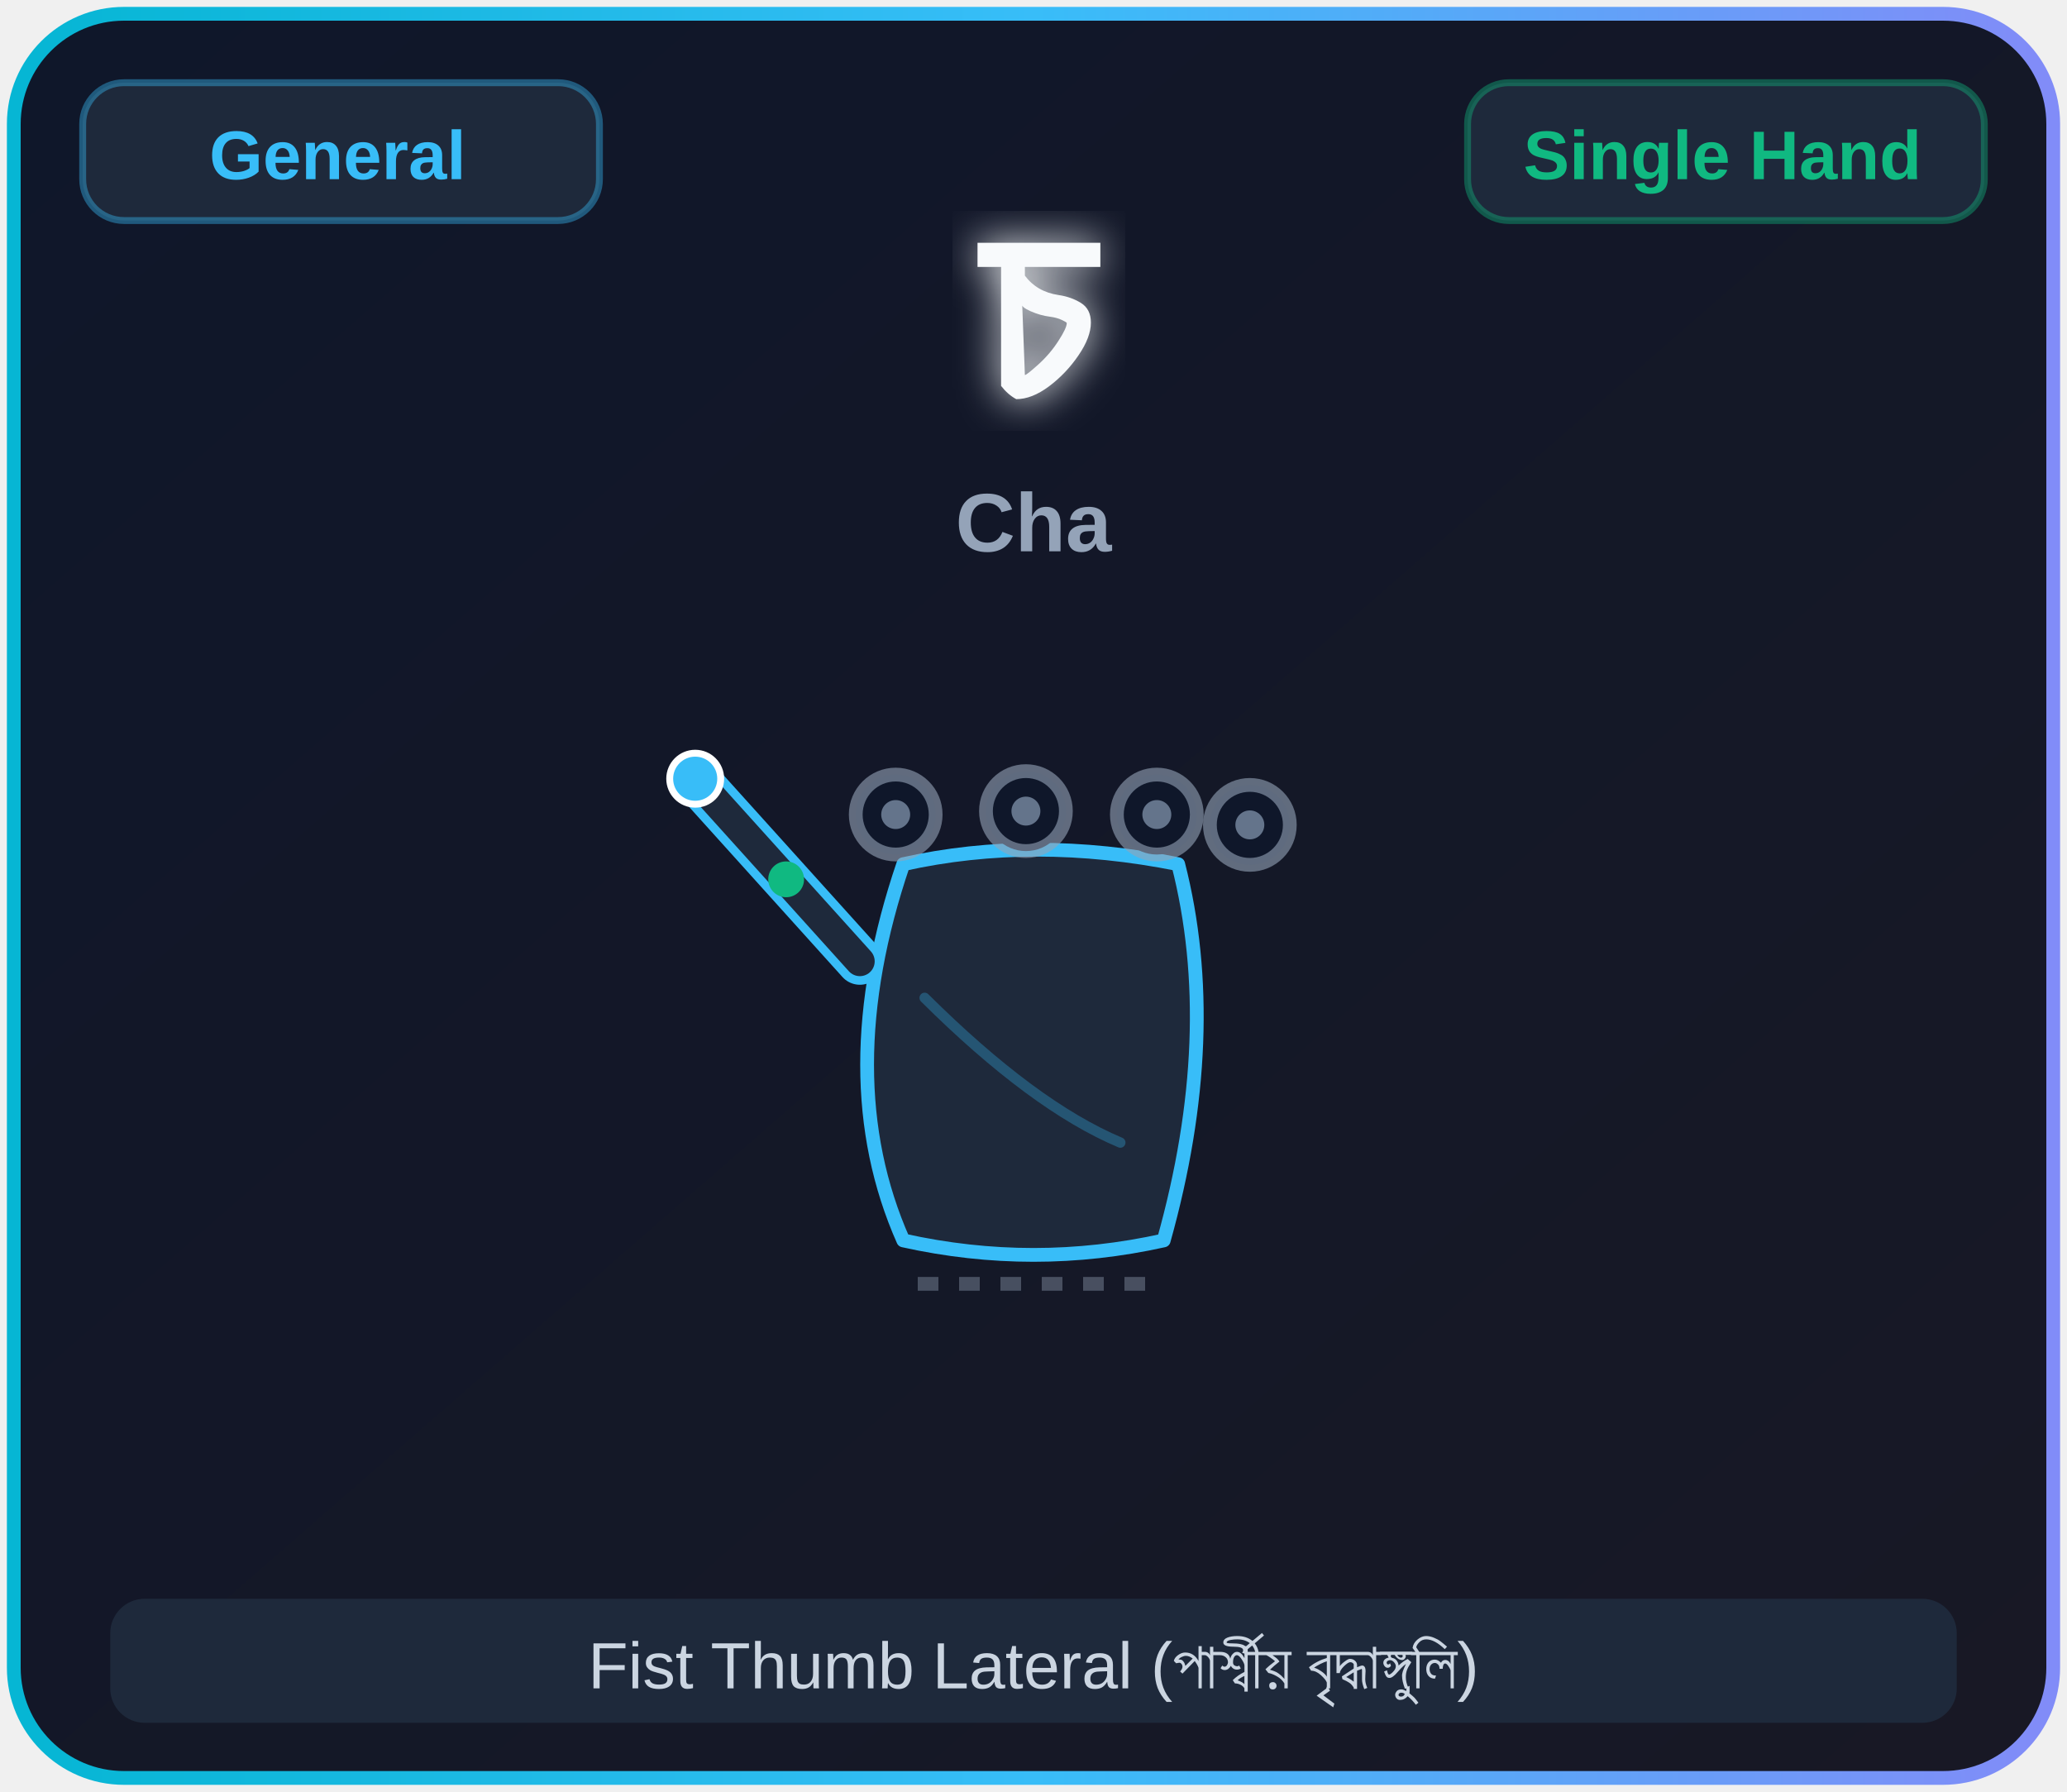
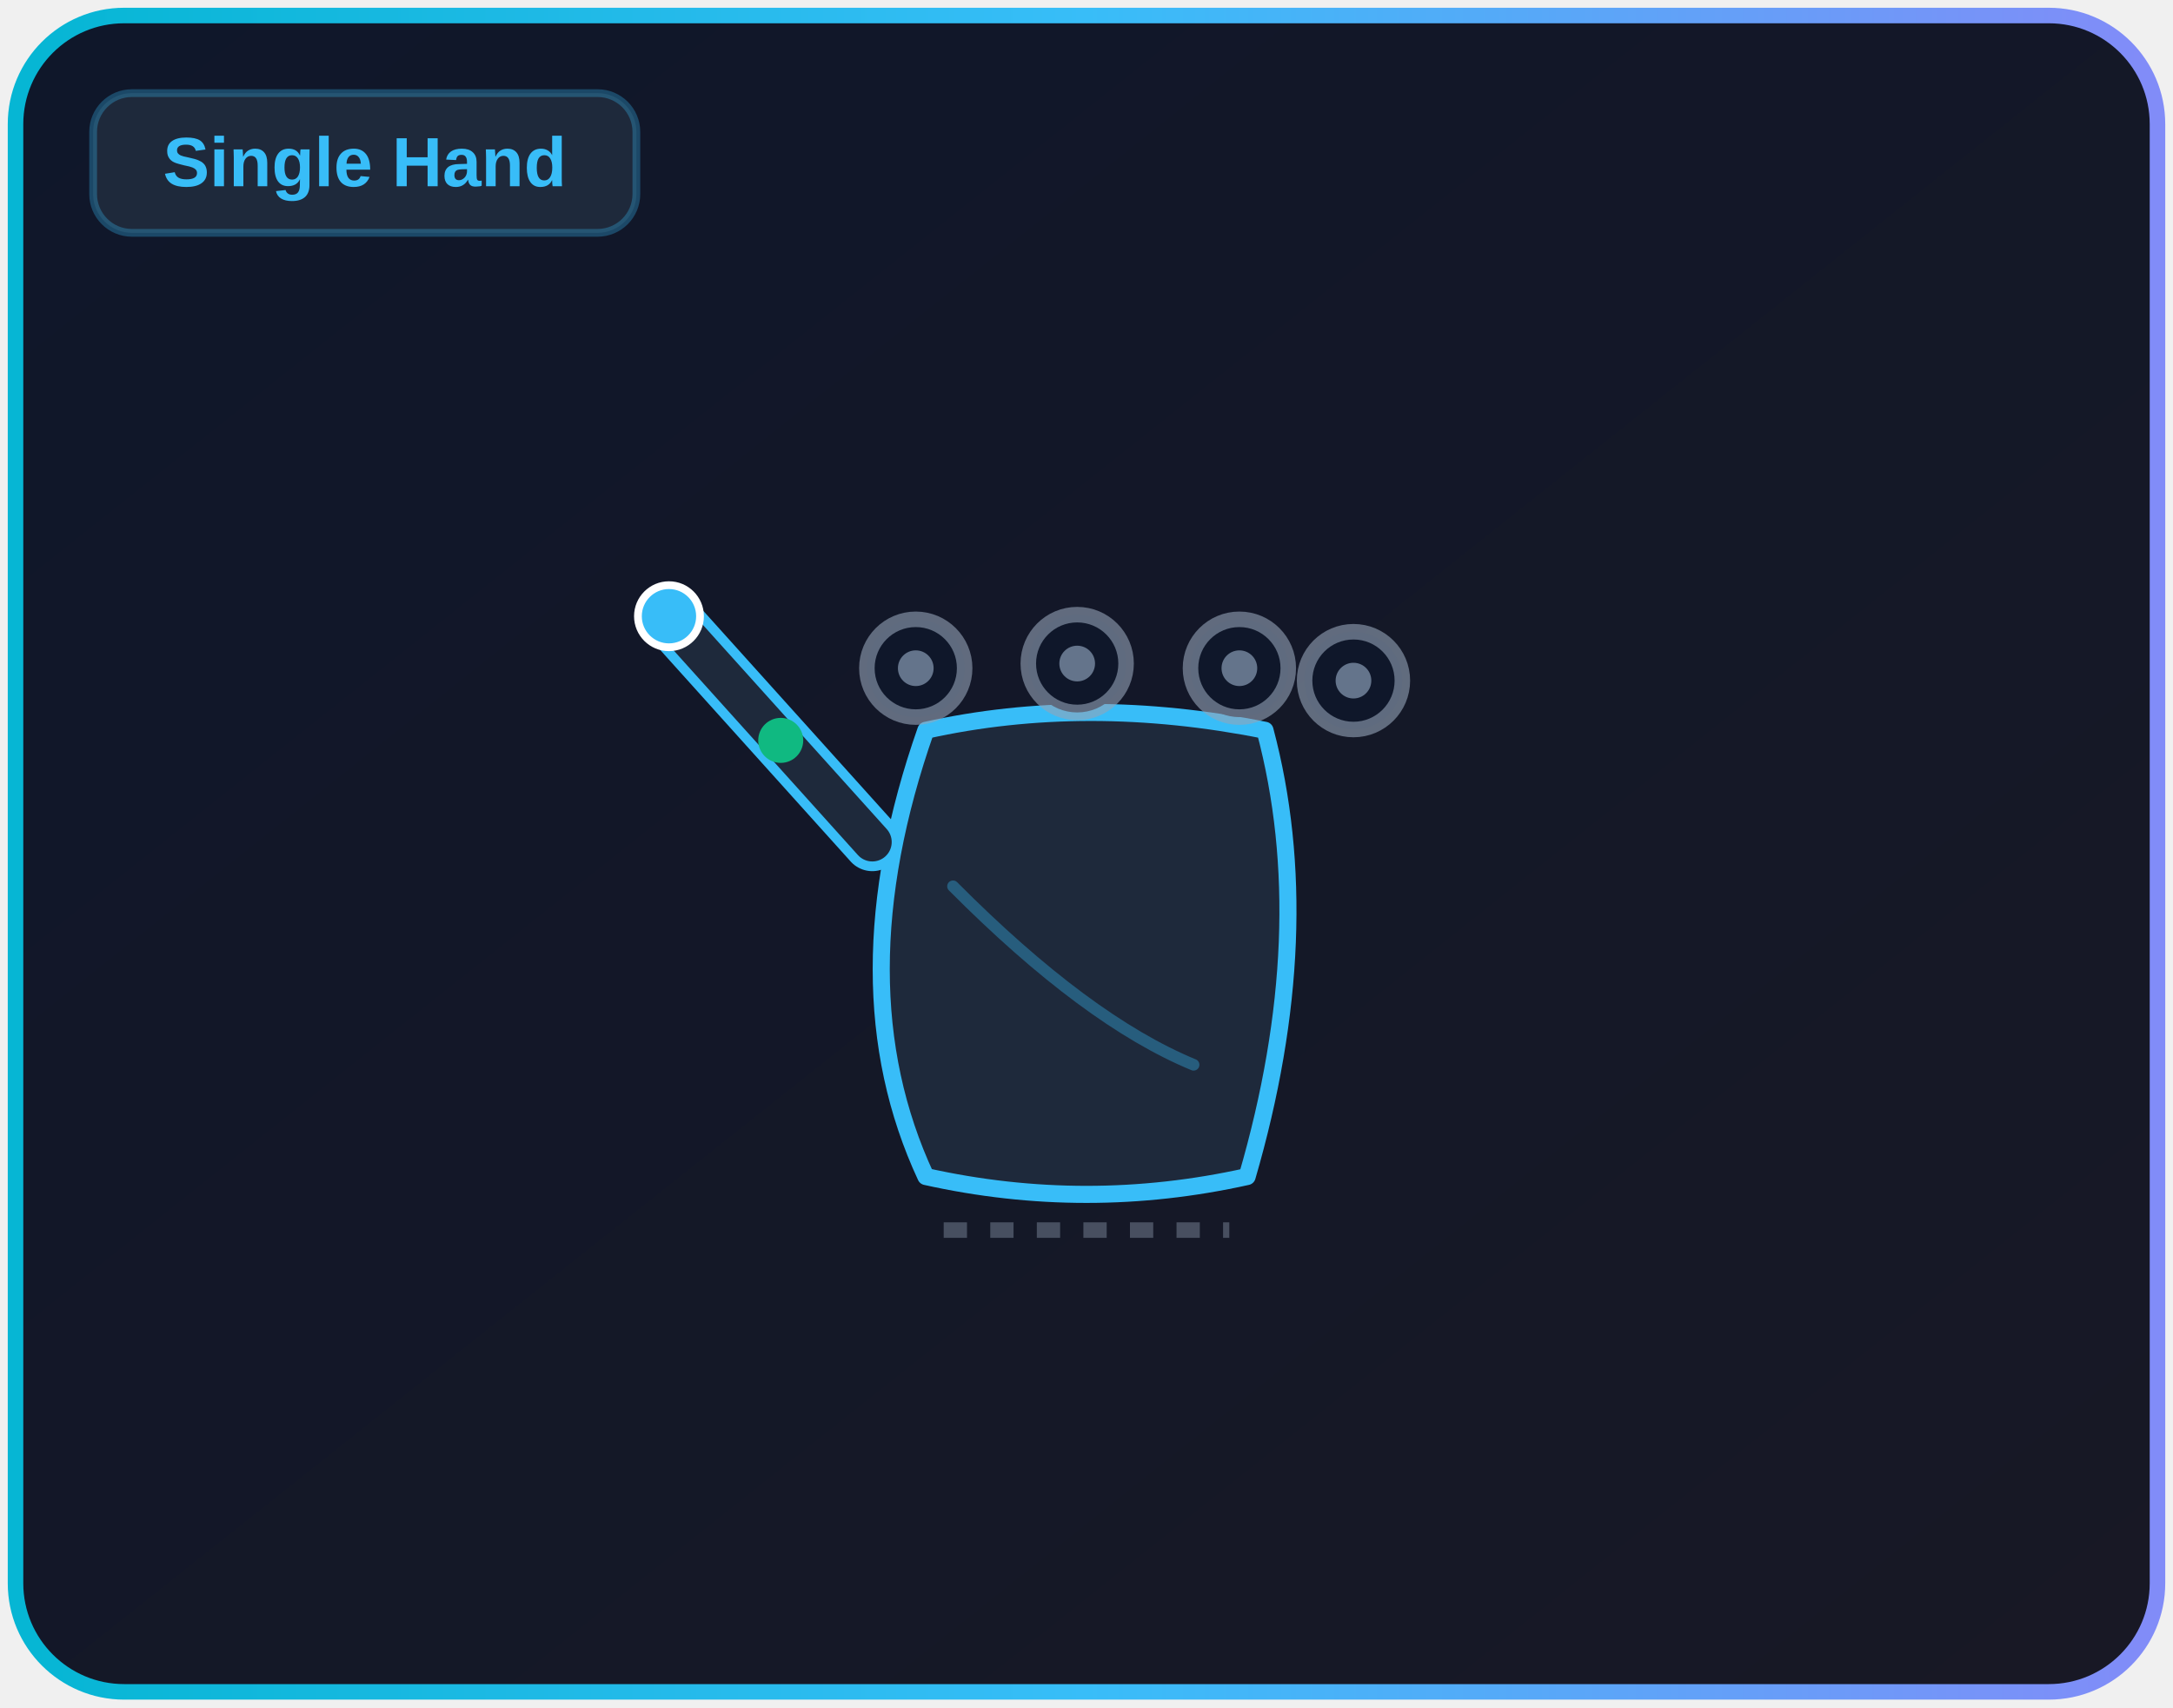
- <svg xmlns="http://www.w3.org/2000/svg" viewBox="0 0 300 260" width="300" height="260">
+ <svg xmlns="http://www.w3.org/2000/svg" viewBox="0 0 280 220" width="280" height="220">
  <defs>
    <linearGradient id="cardBg" x1="0%" y1="0%" x2="100%" y2="100%">
      <stop offset="0%" stop-color="#0F172A" />
      <stop offset="100%" stop-color="#181825" />
    </linearGradient>
    <linearGradient id="borderGlow" x1="0%" y1="0%" x2="100%" y2="0%">
      <stop offset="0%" stop-color="#06B6D4" />
      <stop offset="50%" stop-color="#38BDF8" />
      <stop offset="100%" stop-color="#818CF8" />
    </linearGradient>
-     <filter id="glow" x="-20%" y="-20%" width="140%" height="140%">
-       <feGaussianBlur stdDeviation="3" result="blur" />
-       <feComposite in="SourceGraphic" in2="blur" operator="over" />
-     </filter>
  </defs>
-   <rect width="296" height="256" x="2" y="2" rx="16" fill="url(#cardBg)" stroke="url(#borderGlow)" stroke-width="2" />
-   <rect x="12" y="12" width="75" height="20" rx="6" fill="#1E293B" stroke="rgba(56, 189, 248, 0.4)" stroke-width="1" />
-   <text x="49" y="26" fill="#38BDF8" font-family="'Segoe UI', Arial, sans-serif" font-size="10" font-weight="bold" text-anchor="middle">General</text>
-   <rect x="213" y="12" width="75" height="20" rx="6" fill="#1E293B" stroke="rgba(16, 185, 129, 0.4)" stroke-width="1" />
-   <text x="250" y="26" fill="#10B981" font-family="'Segoe UI', Arial, sans-serif" font-size="10" font-weight="bold" text-anchor="middle">Single Hand</text>
-   <text x="150" y="58" fill="#F8FAFC" font-family="'SolaimanLipi', 'Segoe UI', Arial, sans-serif" font-size="38" font-weight="900" text-anchor="middle" filter="url(#glow)">চ</text>
-   <text x="150" y="80" fill="#94A3B8" font-family="'Segoe UI', Arial, sans-serif" font-size="12" font-weight="600" text-anchor="middle">Cha</text>
+   <rect width="276" height="216" x="2" y="2" rx="14" fill="url(#cardBg)" stroke="url(#borderGlow)" stroke-width="2" />
+   <rect x="12" y="12" width="70" height="18" rx="5" fill="#1E293B" stroke="rgba(56, 189, 248, 0.3)" stroke-width="1" />
+   <text x="47" y="24" fill="#38BDF8" font-family="'Segoe UI', Arial, sans-serif" font-size="9" font-weight="bold" text-anchor="middle">Single Hand</text>
  <g id="hand_anatomy">
-     <path d="M 131.1,180.0 Q 150.0,184.2 168.9,180.0 Q 177.3,150.0 171.0,125.4 Q 150.0,121.2 131.1,125.4 Q 120.6,156.3 131.1,180.0 Z" fill="#1E293B" stroke="#38BDF8" stroke-width="2" stroke-linejoin="round" />
-     <path d="M 134.2,144.8 Q 150.0,160.5 162.6,165.8" fill="none" stroke="rgba(56, 189, 248, 0.3)" stroke-width="1.5" stroke-linecap="round" />
-     <line x1="133.2" y1="186.3" x2="166.8" y2="186.3" stroke="rgba(148, 163, 184, 0.4)" stroke-width="2" stroke-dasharray="3,3" />
-     <line x1="124.8" y1="139.5" x2="100.9" y2="113.0" stroke="#38BDF8" stroke-width="6.8" stroke-linecap="round" />
-     <line x1="124.8" y1="139.5" x2="100.9" y2="113.0" stroke="#1E293B" stroke-width="4.3" stroke-linecap="round" />
-     <circle cx="114.1" cy="127.6" r="2.6" fill="#10B981" />
-     <circle cx="100.9" cy="113.0" r="3.7" fill="#38BDF8" stroke="#FFFFFF" stroke-width="1" />
-     <circle cx="130.0" cy="118.2" r="5.8" fill="#0F172A" stroke="rgba(148, 163, 184, 0.6)" stroke-width="2" />
-     <circle cx="130.0" cy="118.2" r="2.1" fill="#64748B" />
-     <circle cx="148.9" cy="117.7" r="5.8" fill="#0F172A" stroke="rgba(148, 163, 184, 0.6)" stroke-width="2" />
-     <circle cx="148.9" cy="117.7" r="2.1" fill="#64748B" />
-     <circle cx="167.9" cy="118.2" r="5.8" fill="#0F172A" stroke="rgba(148, 163, 184, 0.6)" stroke-width="2" />
-     <circle cx="167.9" cy="118.2" r="2.1" fill="#64748B" />
-     <circle cx="181.4" cy="119.7" r="5.8" fill="#0F172A" stroke="rgba(148, 163, 184, 0.6)" stroke-width="2" />
-     <circle cx="181.4" cy="119.7" r="2.1" fill="#64748B" />
+     <path d="M 119.3,151.6 Q 140.0,156.2 160.7,151.6 Q 169.9,120.0 163.0,94.1 Q 140.0,89.5 119.3,94.1 Q 107.8,126.9 119.3,151.6 Z" fill="#1E293B" stroke="#38BDF8" stroke-width="2.2" stroke-linejoin="round" />
+     <path d="M 122.8,114.2 Q 140.0,131.5 153.8,137.2" fill="none" stroke="rgba(56, 189, 248, 0.35)" stroke-width="1.5" stroke-linecap="round" />
+     <line x1="121.6" y1="158.5" x2="158.4" y2="158.5" stroke="rgba(148, 163, 184, 0.4)" stroke-width="2" stroke-dasharray="3,3" />
+     <line x1="112.4" y1="108.5" x2="86.2" y2="79.4" stroke="#38BDF8" stroke-width="7.5" stroke-linecap="round" />
+     <line x1="112.4" y1="108.5" x2="86.2" y2="79.4" stroke="#1E293B" stroke-width="5.0" stroke-linecap="round" />
+     <circle cx="100.6" cy="95.4" r="2.9" fill="#10B981" />
+     <circle cx="86.2" cy="79.4" r="4.0" fill="#38BDF8" stroke="#FFFFFF" stroke-width="1" />
+     <circle cx="118.0" cy="86.1" r="6.3" fill="#0F172A" stroke="rgba(148, 163, 184, 0.6)" stroke-width="2" />
+     <circle cx="118.0" cy="86.1" r="2.3" fill="#64748B" />
+     <circle cx="138.8" cy="85.5" r="6.3" fill="#0F172A" stroke="rgba(148, 163, 184, 0.6)" stroke-width="2" />
+     <circle cx="138.8" cy="85.5" r="2.3" fill="#64748B" />
+     <circle cx="159.7" cy="86.1" r="6.3" fill="#0F172A" stroke="rgba(148, 163, 184, 0.6)" stroke-width="2" />
+     <circle cx="159.7" cy="86.1" r="2.3" fill="#64748B" />
+     <circle cx="174.4" cy="87.7" r="6.3" fill="#0F172A" stroke="rgba(148, 163, 184, 0.6)" stroke-width="2" />
+     <circle cx="174.4" cy="87.7" r="2.3" fill="#64748B" />
  </g>
-   <rect x="16" y="232" width="268" height="18" rx="5" fill="#1E293B" />
-   <text x="150" y="245" fill="#CBD5E1" font-family="'Segoe UI', Arial, sans-serif" font-size="9.5" font-weight="500" text-anchor="middle">Fist Thumb Lateral (পার্শ্বীয় বৃদ্ধাঙ্গুলি)</text>
</svg>
